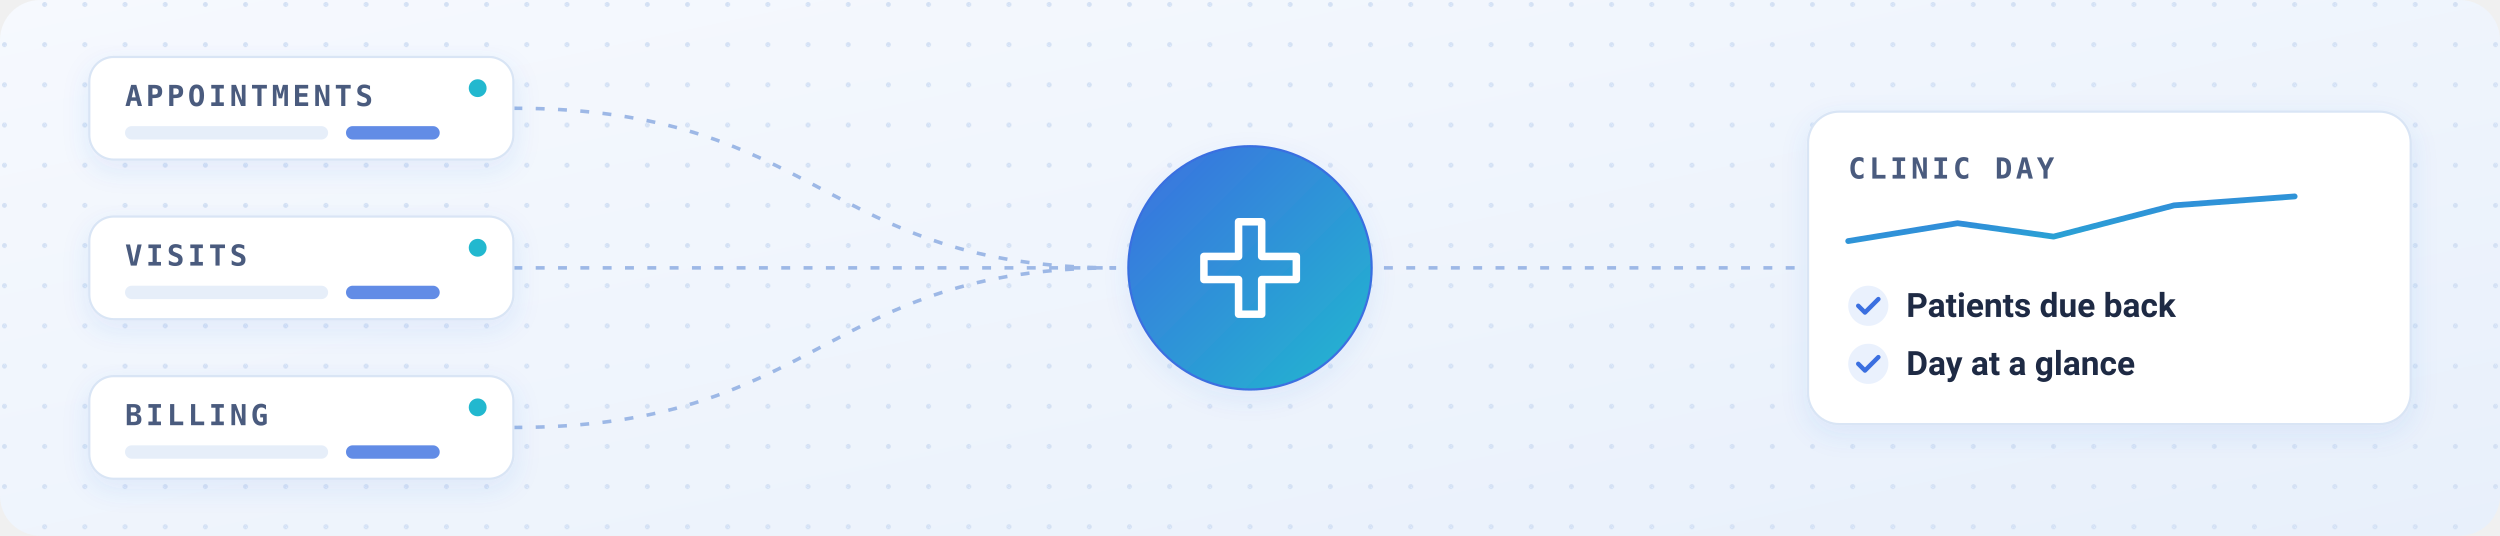
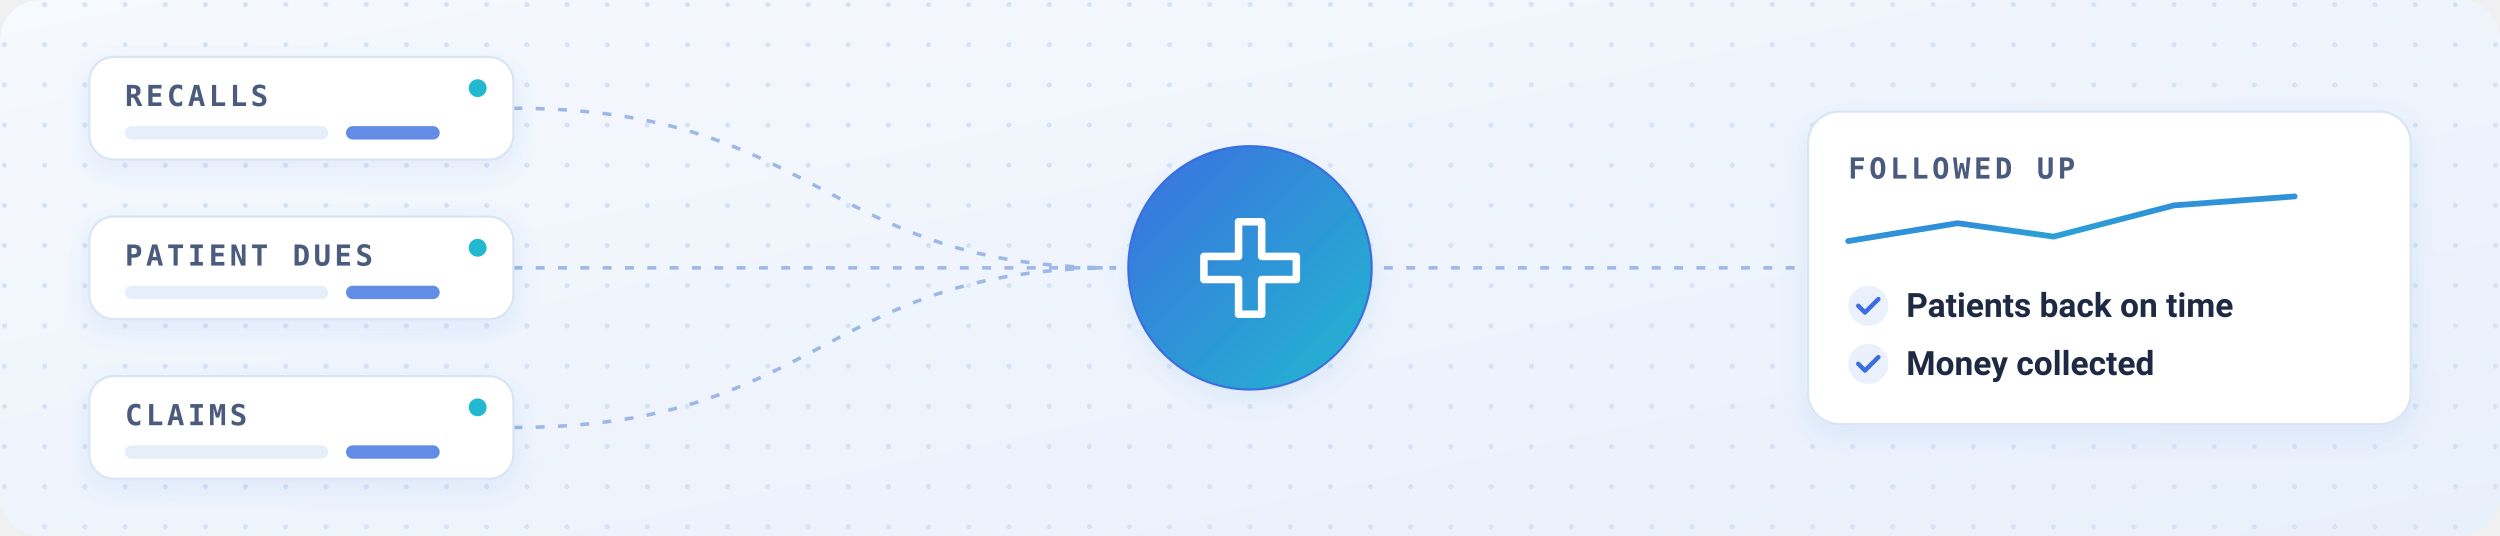
<svg xmlns="http://www.w3.org/2000/svg" viewBox="0 0 1120 240" role="img" aria-labelledby="t">
  <style>
  .mono { font-family: ui-monospace, "SF Mono", Menlo, Consolas, monospace; font-weight: 700; letter-spacing: .12em; fill: #4A5B7E; }
  .sans { font-family: -apple-system, BlinkMacSystemFont, "Segoe UI", Roboto, "Helvetica Neue", Arial, sans-serif; fill: #1E2A44; font-weight: 600; }
  .card { fill: #FFFFFF; stroke: #D9E5F5; stroke-width: 1; filter: url(#lift); }
  .skel { fill: #E6EEF9; }
  .wire { fill: none; stroke: #9DB8E6; stroke-width: 1.6; stroke-dasharray: 4 6; animation: flow 1.6s linear infinite; }
  @keyframes flow { to { stroke-dashoffset: -40; } }
  .blink { animation: blink 2.4s ease-in-out infinite; } .b2 { animation-delay: .8s; } .b3 { animation-delay: 1.6s; }
  @keyframes blink { 0%, 100% { opacity: .3; } 50% { opacity: 1; } }
  .ping { transform-box: fill-box; transform-origin: center; animation: ping 3s ease-out infinite; }
  @keyframes ping { 0% { transform: scale(1); opacity: .35; } 100% { transform: scale(1.5); opacity: 0; } }
  .float { animation: float 6s ease-in-out infinite; }
  @keyframes float { 0%, 100% { transform: translateY(0); } 50% { transform: translateY(-5px); } }
  .tick { stroke-dasharray: 16; animation: tick 6s ease-in-out infinite; } .t2 { animation-delay: .6s; }
  @keyframes tick { 0%, 15% { stroke-dashoffset: 16; } 30%, 90% { stroke-dashoffset: 0; } 100% { stroke-dashoffset: 16; } }
  @media (prefers-reduced-motion: reduce) { * { animation: none !important; } }
</style>
  <defs>
    <linearGradient id="wash" x1="0" y1="0" x2="1" y2="1">
      <stop offset="0" stop-color="#F6F9FE" />
      <stop offset="1" stop-color="#E8F0FB" />
    </linearGradient>
    <linearGradient id="brand" x1="0" y1="0" x2="1" y2="1">
      <stop offset="0" stop-color="#3B6FE0" />
      <stop offset="1" stop-color="#22B8CF" />
    </linearGradient>
    <filter id="lift" x="-20%" y="-20%" width="140%" height="160%">
      <feDropShadow dx="0" dy="4" stdDeviation="6" flood-color="#3B6FE0" flood-opacity=".10" />
    </filter>
    <pattern id="dots" width="18" height="18" patternUnits="userSpaceOnUse">
      <circle cx="2" cy="2" r="1.1" fill="#D3E0F3" />
    </pattern>
  </defs>
  <rect width="1120" height="240" rx="18" fill="url(#wash)" />
  <rect width="1120" height="240" rx="18" fill="url(#dots)" />
  <path class="wire" d="M230 48.5 C368.0 48.5, 368.0 120.0, 500.0 120.0" />
  <path class="wire" d="M230 120.0 C368.0 120.0, 368.0 120.0, 500.0 120.0" />
  <path class="wire" d="M230 191.5 C368.0 191.5, 368.0 120.0, 500.0 120.0" />
  <path class="wire" d="M620.0 120.0 L810.0 120.0" />
  <rect class="card" x="40" y="25.5" width="190" height="46" rx="11" />
-   <text class="mono" x="56" y="47.5" font-size="13">APPOINTMENTS</text>
+   <text class="mono" x="56" y="47.5" font-size="13">RECALLS</text>
  <rect class="skel" x="56" y="56.5" width="91" height="6" rx="3" />
  <rect x="155" y="56.5" width="42" height="6" rx="3" fill="#3B6FE0" opacity=".8" />
  <circle class="blink b1" cx="214" cy="39.5" r="4" fill="#22B8CF" />
  <rect class="card" x="40" y="97.0" width="190" height="46" rx="11" />
-   <text class="mono" x="56" y="119.0" font-size="13">VISITS</text>
+   <text class="mono" x="56" y="119.0" font-size="13">PATIENT DUES</text>
  <rect class="skel" x="56" y="128.0" width="91" height="6" rx="3" />
  <rect x="155" y="128.0" width="42" height="6" rx="3" fill="#3B6FE0" opacity=".8" />
  <circle class="blink b2" cx="214" cy="111.0" r="4" fill="#22B8CF" />
  <rect class="card" x="40" y="168.5" width="190" height="46" rx="11" />
-   <text class="mono" x="56" y="190.5" font-size="13">BILLING</text>
+   <text class="mono" x="56" y="190.5" font-size="13">CLAIMS</text>
  <rect class="skel" x="56" y="199.5" width="91" height="6" rx="3" />
  <rect x="155" y="199.5" width="42" height="6" rx="3" fill="#3B6FE0" opacity=".8" />
  <circle class="blink b3" cx="214" cy="182.5" r="4" fill="#22B8CF" />
  <g class="float">
    <circle class="ping" cx="560.0" cy="120.0" r="54" fill="none" stroke="#3B6FE0" stroke-width="2" />
    <circle cx="560.0" cy="120.0" r="54" fill="url(#brand)" filter="url(#lift)" />
    <g transform="translate(529.0 89.0) scale(1.294)" fill="none" stroke="#FFFFFF" stroke-width="2.6" stroke-linecap="round" stroke-linejoin="round">
      <path d="M20 8h8v12h12v8H28v12h-8V28H8v-8h12z" />
    </g>
  </g>
  <rect class="card" x="810.0" y="50.0" width="270" height="140" rx="14" />
-   <text class="mono" x="828.0" y="80.0" font-size="13">CLINIC DAY</text>
+   <text class="mono" x="828.0" y="80.0" font-size="13">FOLLOWED UP</text>
  <path d="M828.0 108.0 l49 -8 l43 6 l54 -14 l54 -4" fill="none" stroke="url(#brand)" stroke-width="2.6" stroke-linecap="round" stroke-linejoin="round" />
  <circle cx="837.0" cy="137.0" r="9" fill="#EAF1FD" />
  <path class="tick t1" d="M832.5 137.0 l3 3 l6 -6" fill="none" stroke="#3B6FE0" stroke-width="2" stroke-linecap="round" stroke-linejoin="round" />
-   <text class="sans" x="854.0" y="142.0" font-size="15">Patients due back</text>
+   <text class="sans" x="854.0" y="142.0" font-size="15">Patients back on time</text>
  <circle cx="837.0" cy="163.0" r="9" fill="#EAF1FD" />
  <path class="tick t2" d="M832.5 163.0 l3 3 l6 -6" fill="none" stroke="#3B6FE0" stroke-width="2" stroke-linecap="round" stroke-linejoin="round" />
-   <text class="sans" x="854.0" y="168.0" font-size="15">Day at a glance</text>
+   <text class="sans" x="854.0" y="168.0" font-size="15">Money collected</text>
</svg>
